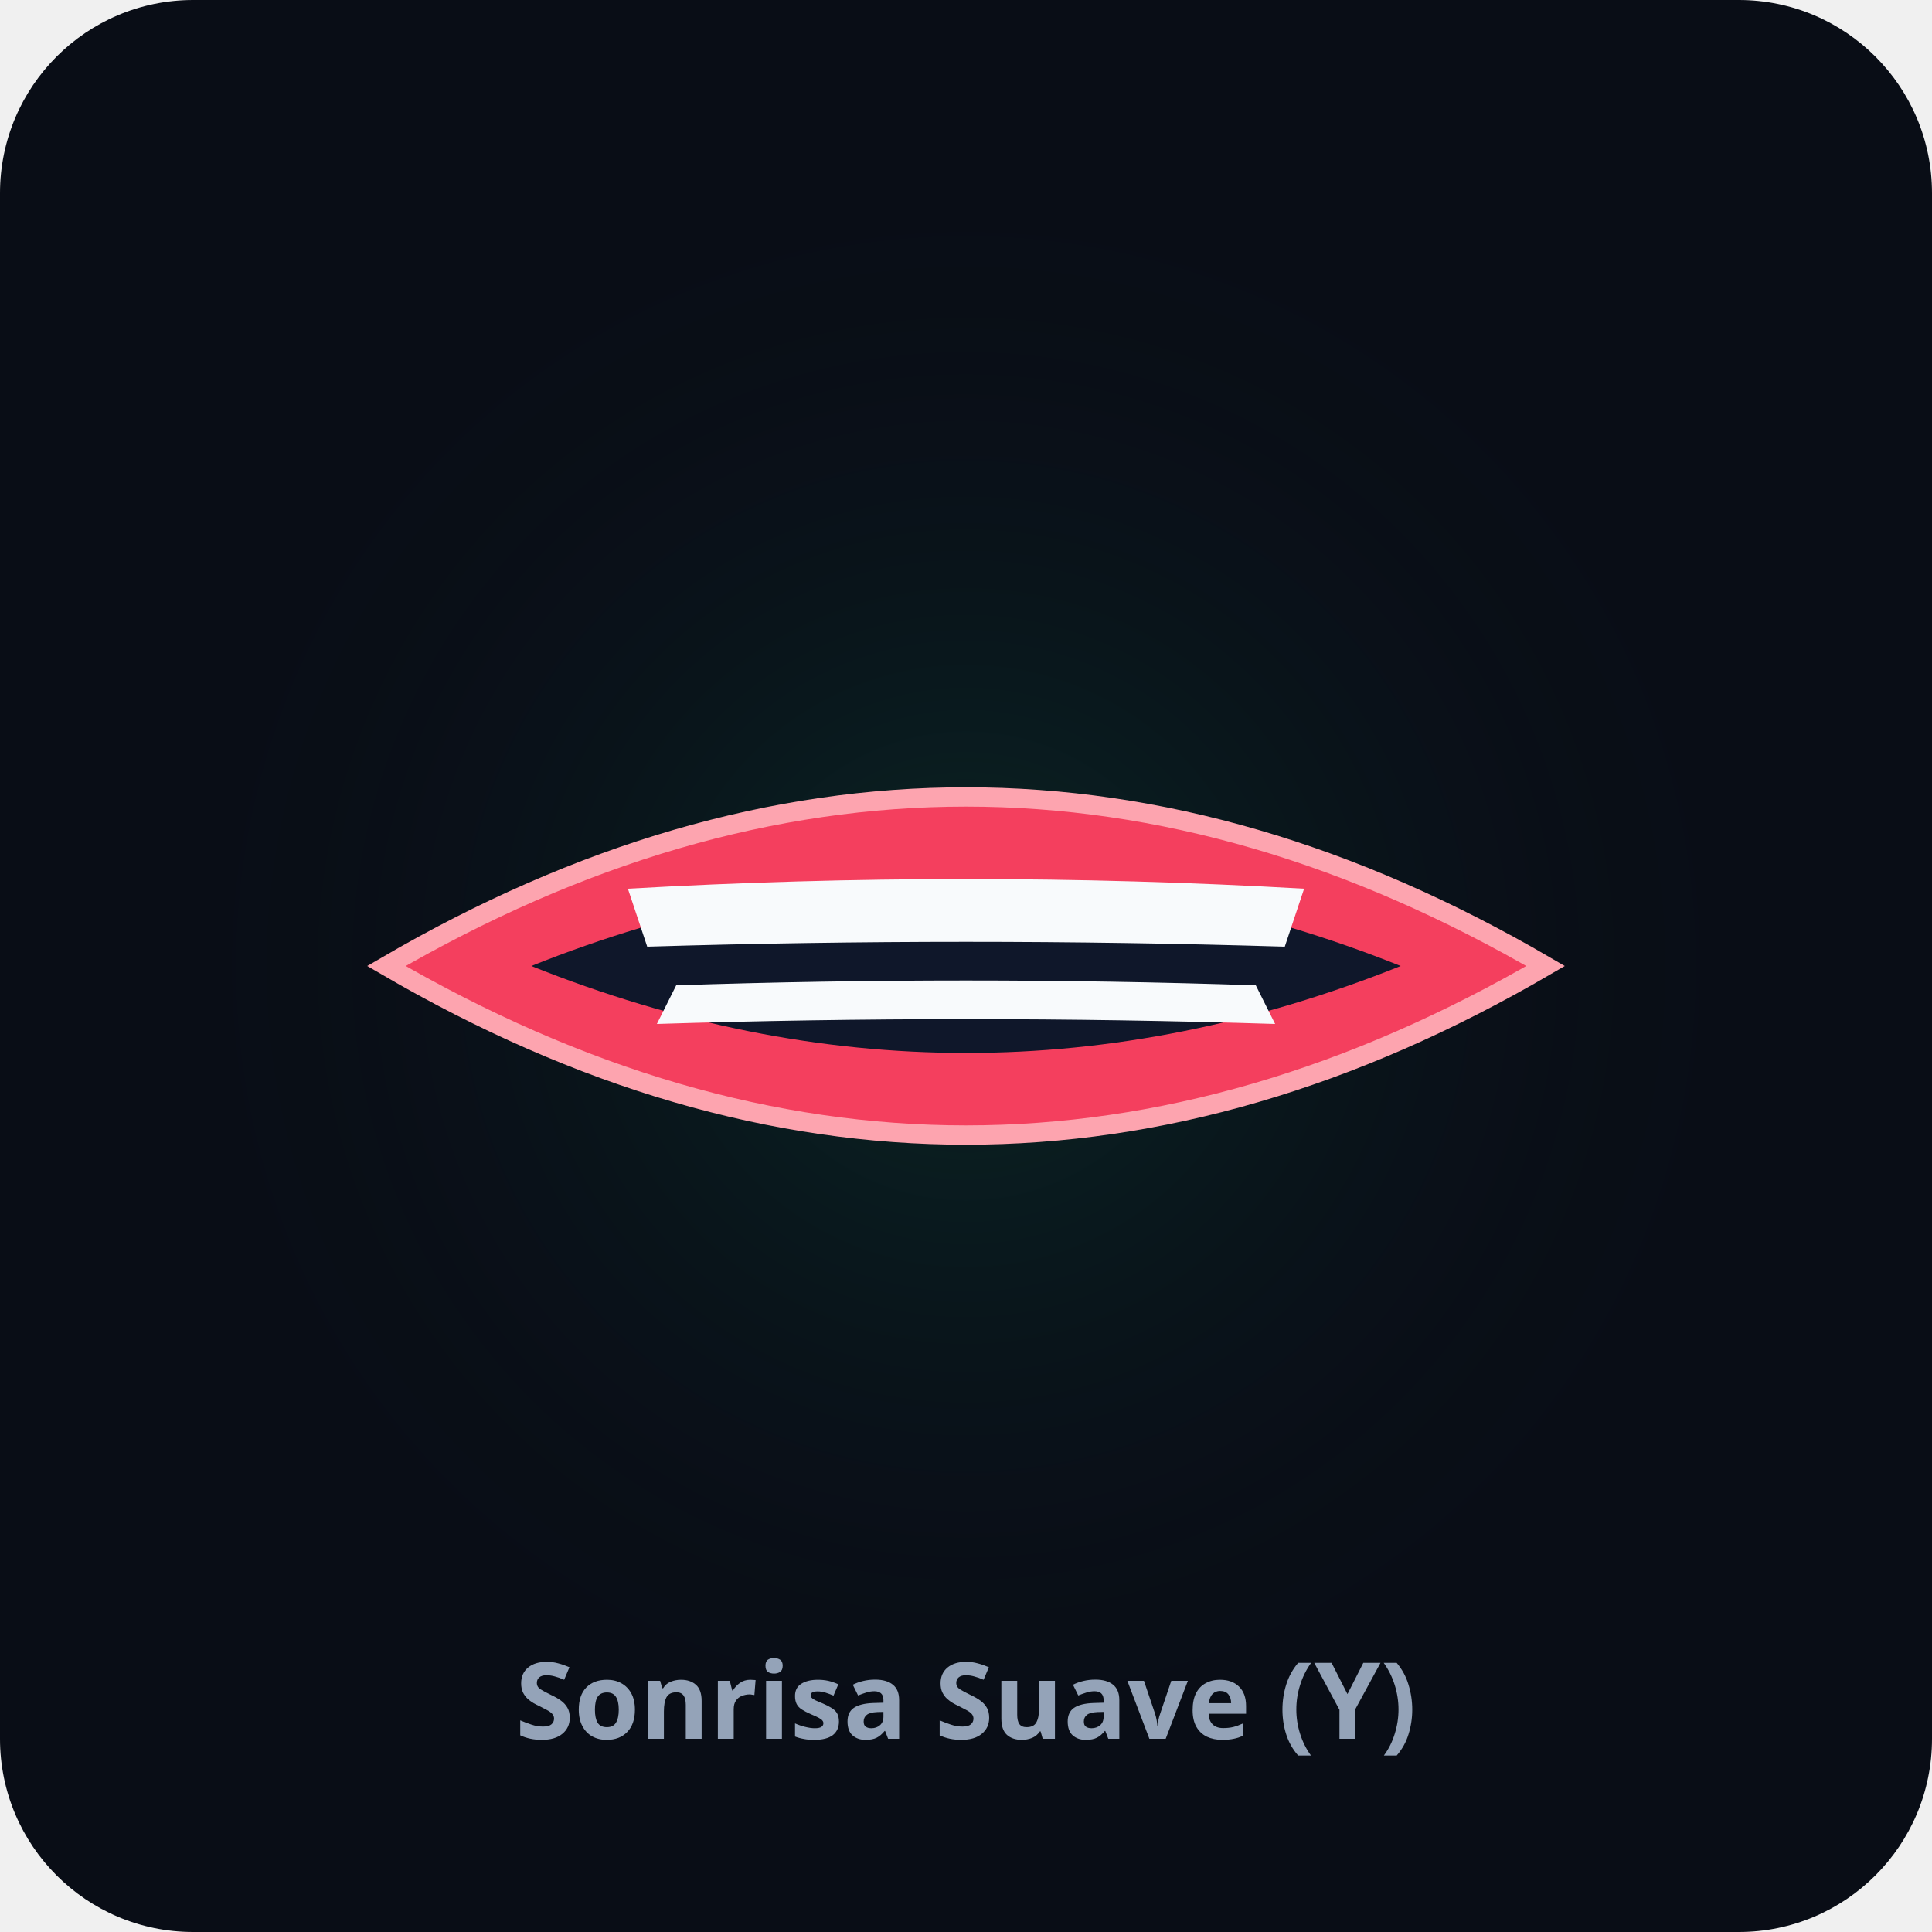
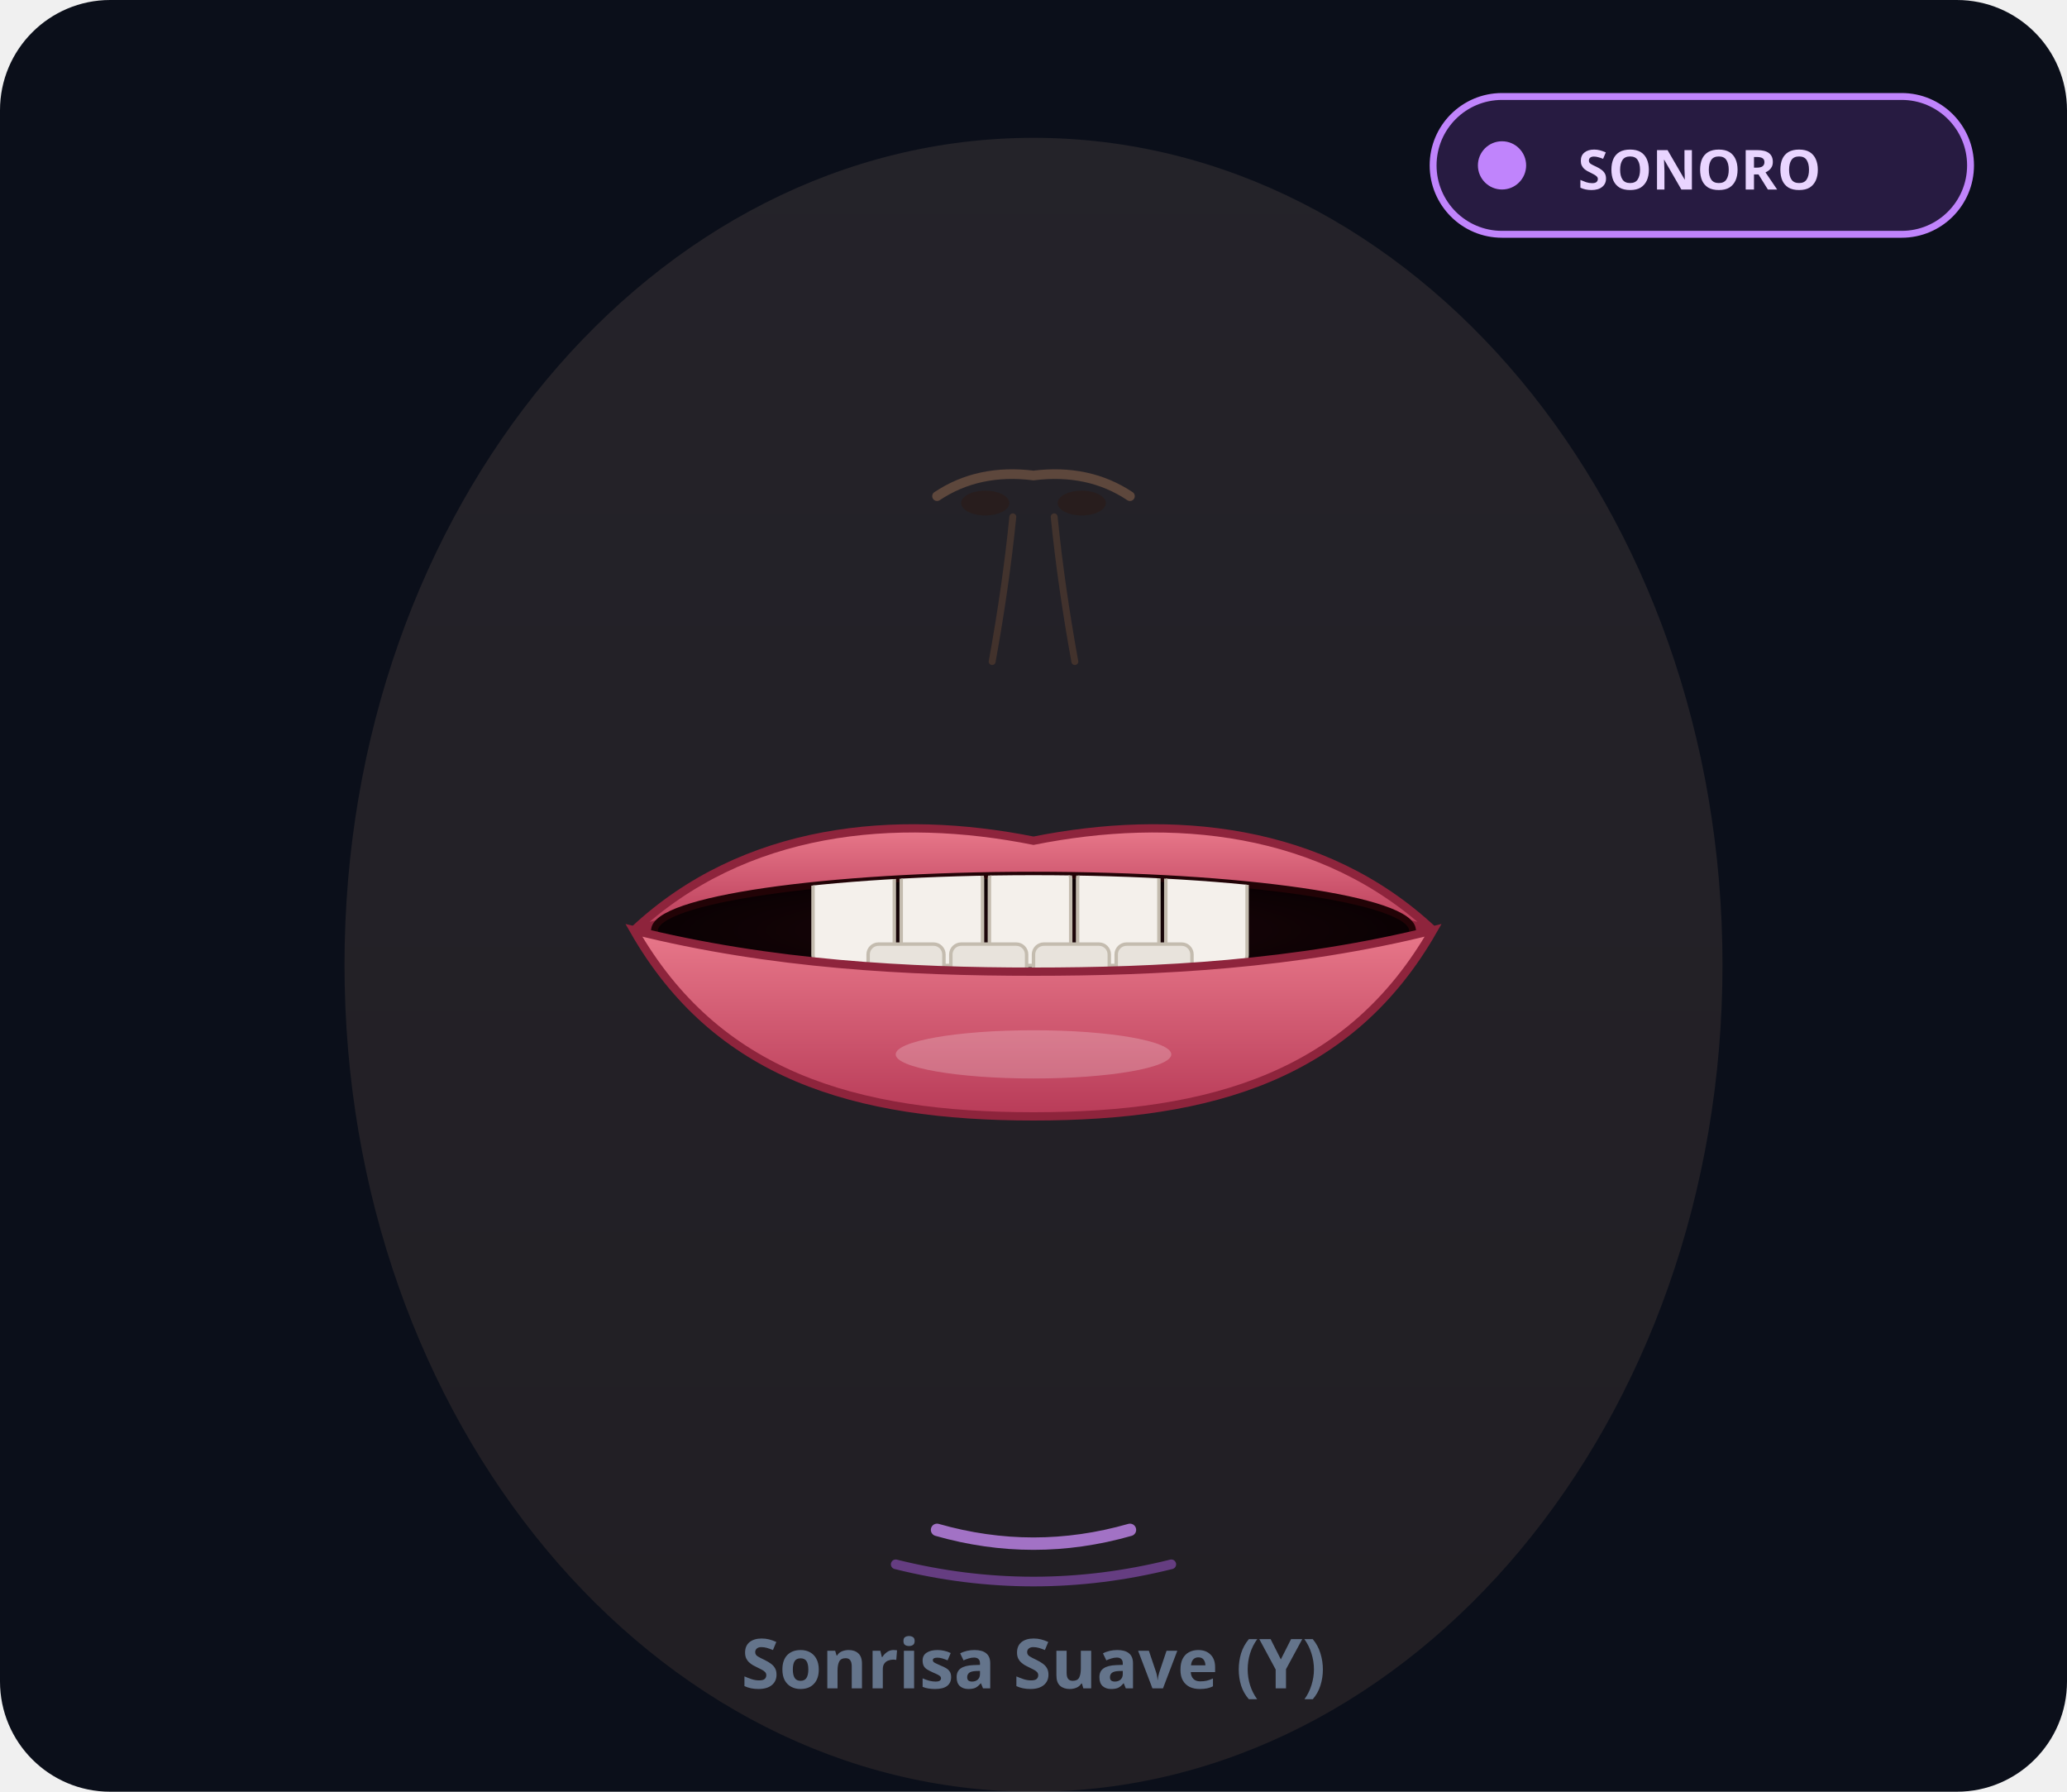
- <svg xmlns="http://www.w3.org/2000/svg" viewBox="0 0 200 200" width="100%" height="100%">
+ <svg xmlns="http://www.w3.org/2000/svg" viewBox="0 0 300 260" width="100%" height="100%">
  <defs>
-     <radialGradient id="bgGlow" cx="50%" cy="50%" r="50%">
-       <stop offset="0%" stop-color="#10B981" stop-opacity="0.15" />
-       <stop offset="100%" stop-color="#090D16" stop-opacity="0" />
+     <linearGradient id="skinG-approximant_jf" x1="0%" y1="0%" x2="0%" y2="100%">
+       <stop offset="0%" stop-color="#ddb89a" />
+       <stop offset="100%" stop-color="#c9956c" />
+     </linearGradient>
+     <linearGradient id="lipG-approximant_jf" x1="0%" y1="0%" x2="0%" y2="100%">
+       <stop offset="0%" stop-color="#e8788a" />
+       <stop offset="100%" stop-color="#b83b58" />
+     </linearGradient>
+     <radialGradient id="cavG-approximant_jf" cx="50%" cy="50%" r="50%">
+       <stop offset="0%" stop-color="#1e060a" />
+       <stop offset="100%" stop-color="#0a0103" />
    </radialGradient>
  </defs>
-   <rect width="200" height="200" rx="20" fill="#090D16" />
-   <circle cx="100" cy="100" r="85" fill="url(#bgGlow)" />
-   <path d="M 40 100 Q 100 65 160 100 Q 100 135 40 100 Z" fill="#F43F5E" stroke="#FDA4AF" stroke-width="2" />
-   <path d="M 55 100 Q 100 82 145 100 Q 100 118 55 100 Z" fill="#0F172A" />
-   <path d="M 65 92 Q 100 90 135 92 L 133 98 Q 100 97 67 98 Z" fill="#F8FAFC" />
-   <path d="M 68 106 Q 100 105 132 106 L 130 102 Q 100 101 70 102 Z" fill="#F8FAFC" />
-   <text x="100" y="180" fill="#94A3B8" font-family="system-ui, sans-serif" font-size="11" font-weight="bold" text-anchor="middle">Sonrisa Suave (Y)</text>
+   <rect width="300" height="260" rx="16" fill="#0b0f1a" />
+   <g transform="translate(208, 14)">
+     <rect width="78" height="20" rx="10" fill="#a855f7" fill-opacity="0.18" stroke="#c084fc" stroke-width="1" />
+     <circle cx="10" cy="10" r="3.5" fill="#c084fc">
+       <animate attributeName="opacity" values="0.4;1;0.4" dur="0.6s" repeatCount="indefinite" />
+     </circle>
+     <text x="21" y="13.5" fill="#e9d5ff" font-family="system-ui, sans-serif" font-size="8" font-weight="bold">SONORO</text>
+   </g>
+   <g opacity="0.8">
+     <path d="M 136 222 Q 150 226 164 222" fill="none" stroke="#c084fc" stroke-width="1.8" stroke-linecap="round">
+       <animate attributeName="opacity" values="0.35;1;0.35" dur="0.45s" repeatCount="indefinite" />
+     </path>
+     <path d="M 130 227 Q 150 232 170 227" fill="none" stroke="#a855f7" stroke-width="1.4" stroke-linecap="round" opacity="0.6">
+       <animate attributeName="opacity" values="0.7;0.2;0.7" dur="0.45s" repeatCount="indefinite" />
+     </path>
+   </g>
+   <ellipse cx="150" cy="140" rx="100" ry="120" fill="url(#skinG-approximant_jf)" opacity="0.12" />
+   <path d="M 136 72 Q 142 68 150 69 Q 158 68 164 72" fill="none" stroke="#966b4f" stroke-width="1.4" stroke-linecap="round" opacity="0.5" />
+   <ellipse cx="143" cy="73" rx="3.5" ry="1.8" fill="#2d170d" opacity="0.4" />
+   <ellipse cx="157" cy="73" rx="3.5" ry="1.8" fill="#2d170d" opacity="0.4" />
+   <path d="M 147 75 Q 146 85 144 96" stroke="#8b5a38" stroke-width="1" stroke-linecap="round" opacity="0.3" fill="none" />
+   <path d="M 153 75 Q 154 85 156 96" stroke="#8b5a38" stroke-width="1" stroke-linecap="round" opacity="0.3" fill="none" />
+   <path d="M 92 135 C 108 120, 130 118, 150 122 C 170 118, 192 120, 208 135 C 190 130, 170 129, 150 130 C 130 129, 110 130, 92 135 Z" fill="url(#lipG-approximant_jf)" stroke="#8e243c" stroke-width="1.2" />
+   <ellipse cx="150" cy="135" rx="55" ry="8" fill="url(#cavG-approximant_jf)" stroke="#220306" stroke-width="1" />
+   <clipPath id="clip-sp-approximant_jf">
+     <ellipse cx="150" cy="135" rx="55" ry="8" />
+   </clipPath>
+   <g clip-path="url(#clip-sp-approximant_jf)">
+     <rect x="118.0" y="126" width="11.8" height="14.1" rx="1.5" fill="#f4f0eb" stroke="#c4bcaf" stroke-width="0.5" />
+     <rect x="130.8" y="126" width="11.8" height="14.1" rx="1.5" fill="#f4f0eb" stroke="#c4bcaf" stroke-width="0.5" />
+     <rect x="143.6" y="126" width="11.8" height="14.1" rx="1.5" fill="#f4f0eb" stroke="#c4bcaf" stroke-width="0.5" />
+     <rect x="156.4" y="126" width="11.8" height="14.1" rx="1.5" fill="#f4f0eb" stroke="#c4bcaf" stroke-width="0.5" />
+     <rect x="169.2" y="126" width="11.8" height="14.1" rx="1.5" fill="#f4f0eb" stroke="#c4bcaf" stroke-width="0.5" />
+     <rect x="126.0" y="137" width="11.0" height="10.2" rx="1.5" fill="#e8e3dc" stroke="#c4bcaf" stroke-width="0.5" />
+     <rect x="138.0" y="137" width="11.0" height="10.2" rx="1.5" fill="#e8e3dc" stroke="#c4bcaf" stroke-width="0.5" />
+     <rect x="150.0" y="137" width="11.0" height="10.2" rx="1.5" fill="#e8e3dc" stroke="#c4bcaf" stroke-width="0.5" />
+     <rect x="162.0" y="137" width="11.0" height="10.2" rx="1.5" fill="#e8e3dc" stroke="#c4bcaf" stroke-width="0.5" />
+   </g>
+   <path d="M 92 135 C 112 140, 132 141, 150 141 C 168 141, 188 140, 208 135 C 196 156, 176 162, 150 162 C 124 162, 104 156, 92 135 Z" fill="url(#lipG-approximant_jf)" stroke="#8e243c" stroke-width="1.2" />
+   <ellipse cx="150" cy="153" rx="20" ry="3.5" fill="white" opacity="0.22" />
+   <text x="150" y="245" fill="#64748b" font-family="system-ui, sans-serif" font-size="10" font-weight="bold" text-anchor="middle">Sonrisa Suave (Y)</text>
</svg>
